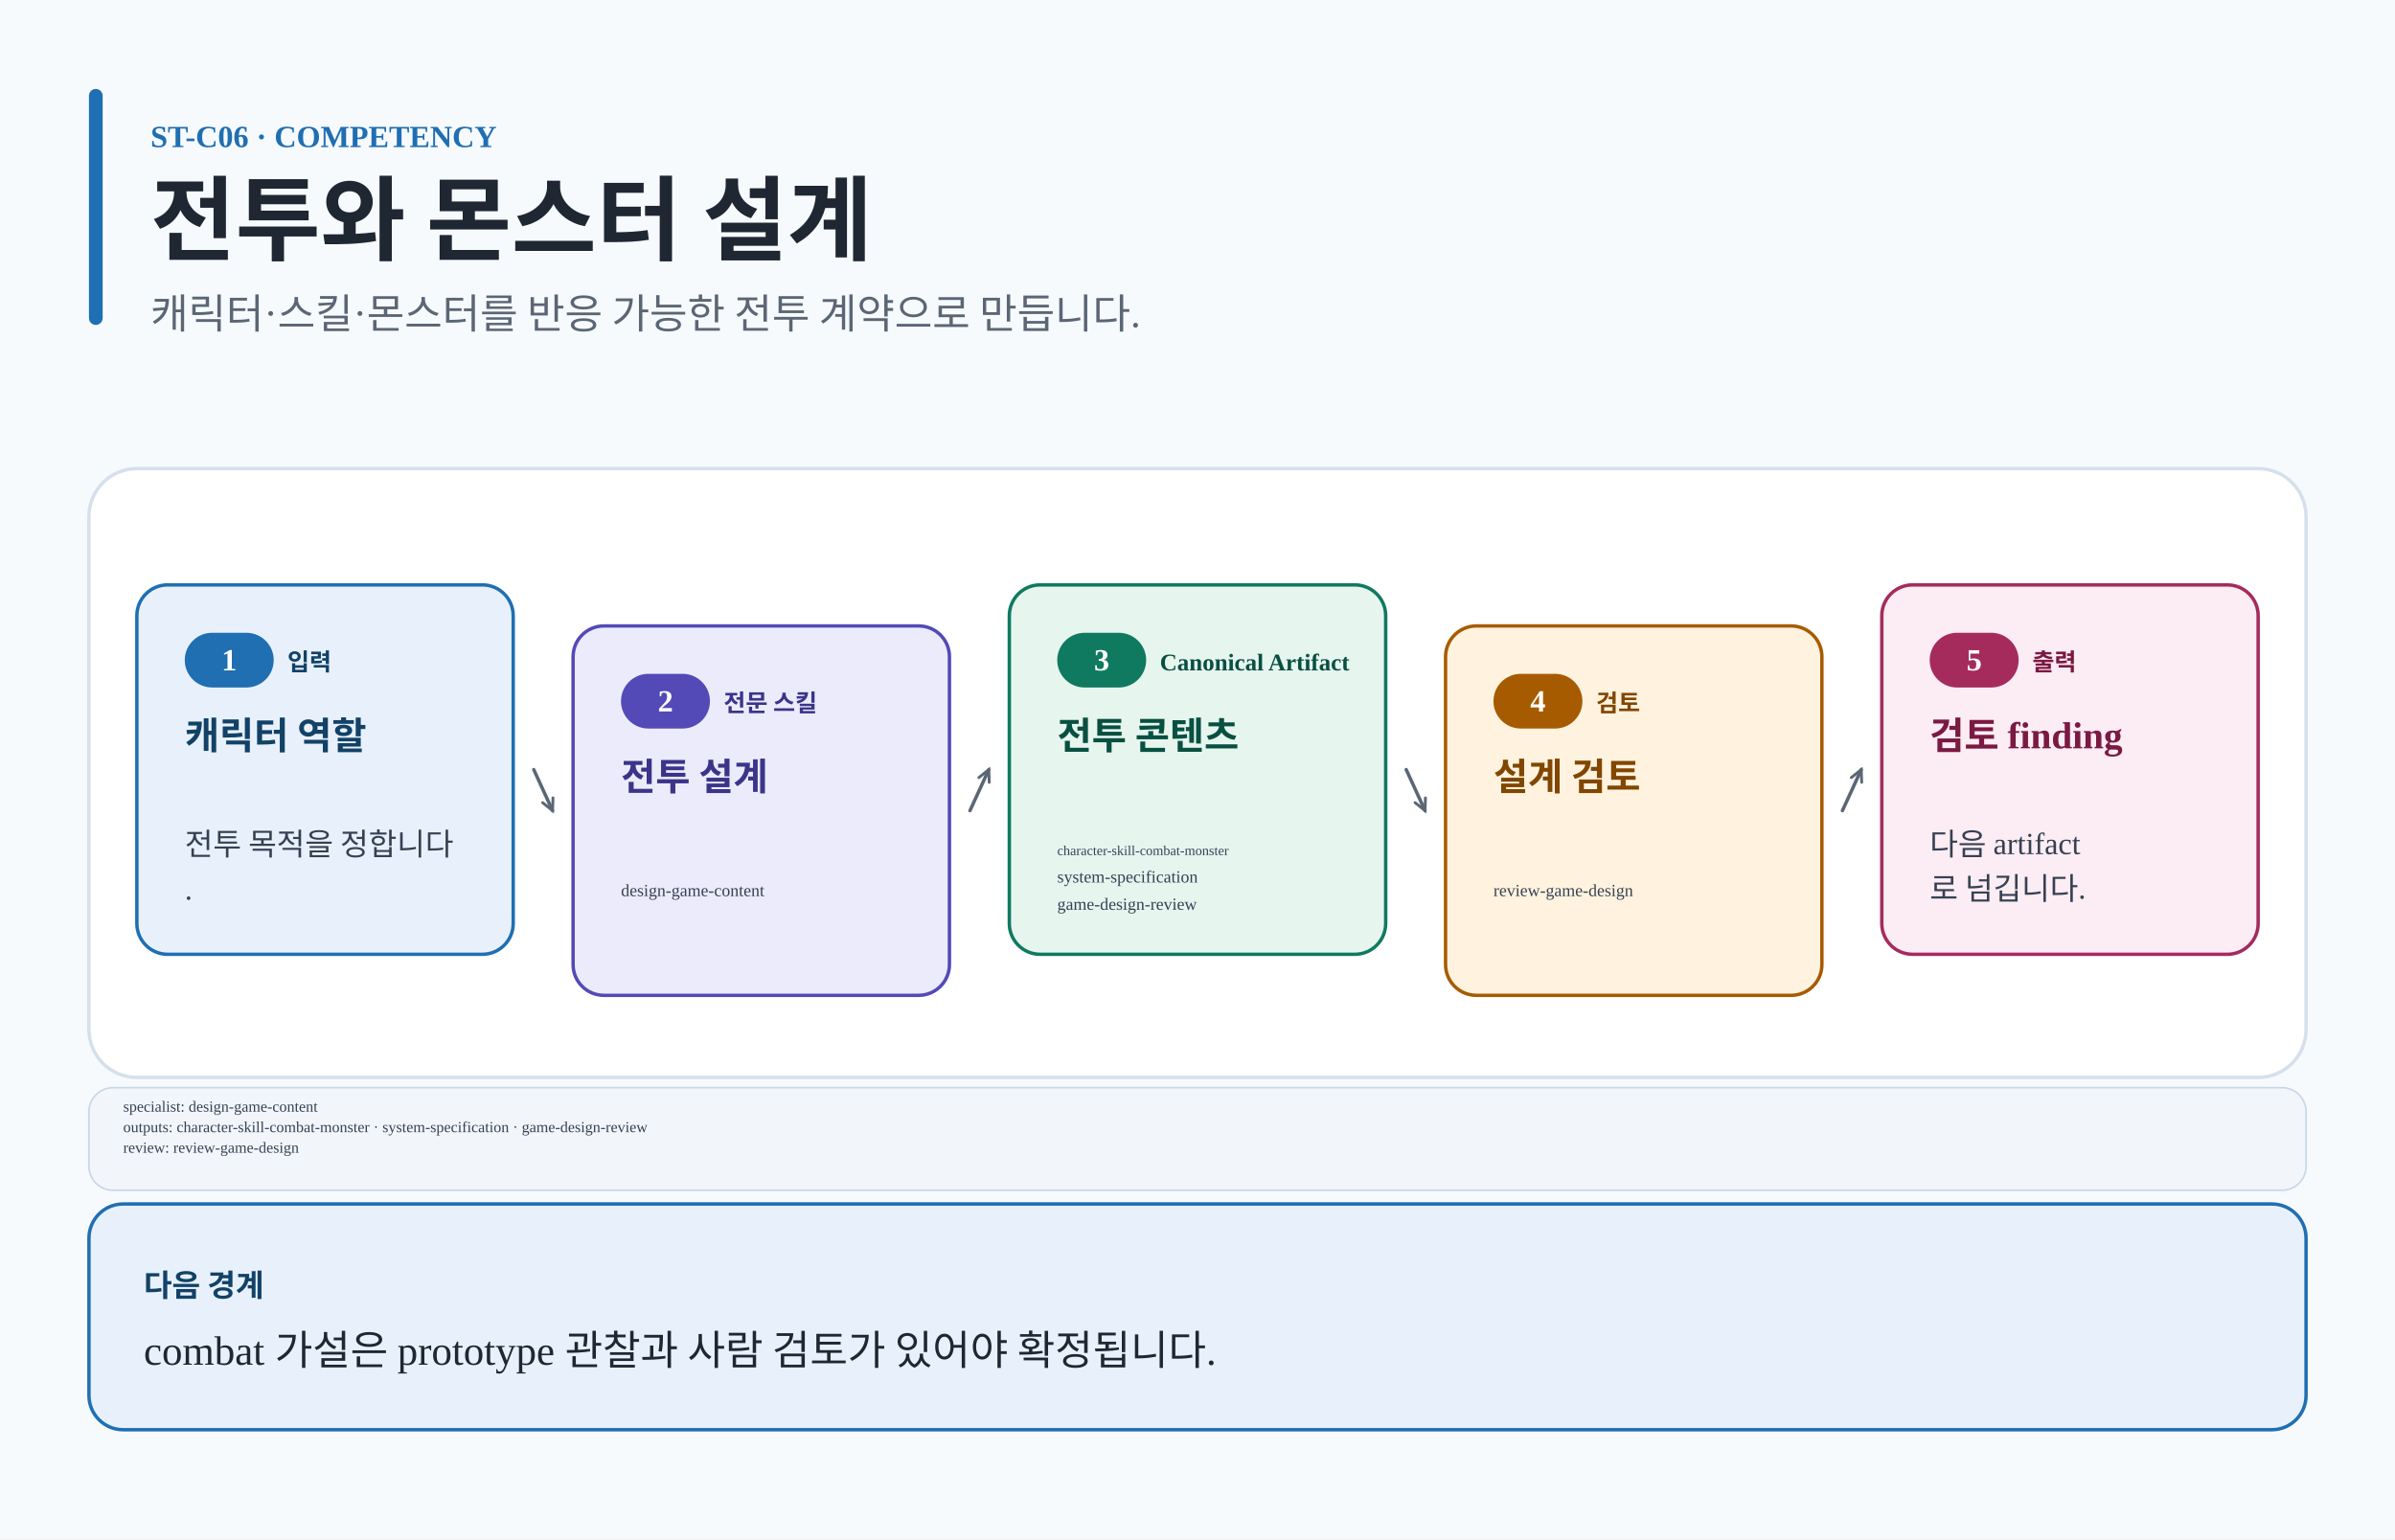
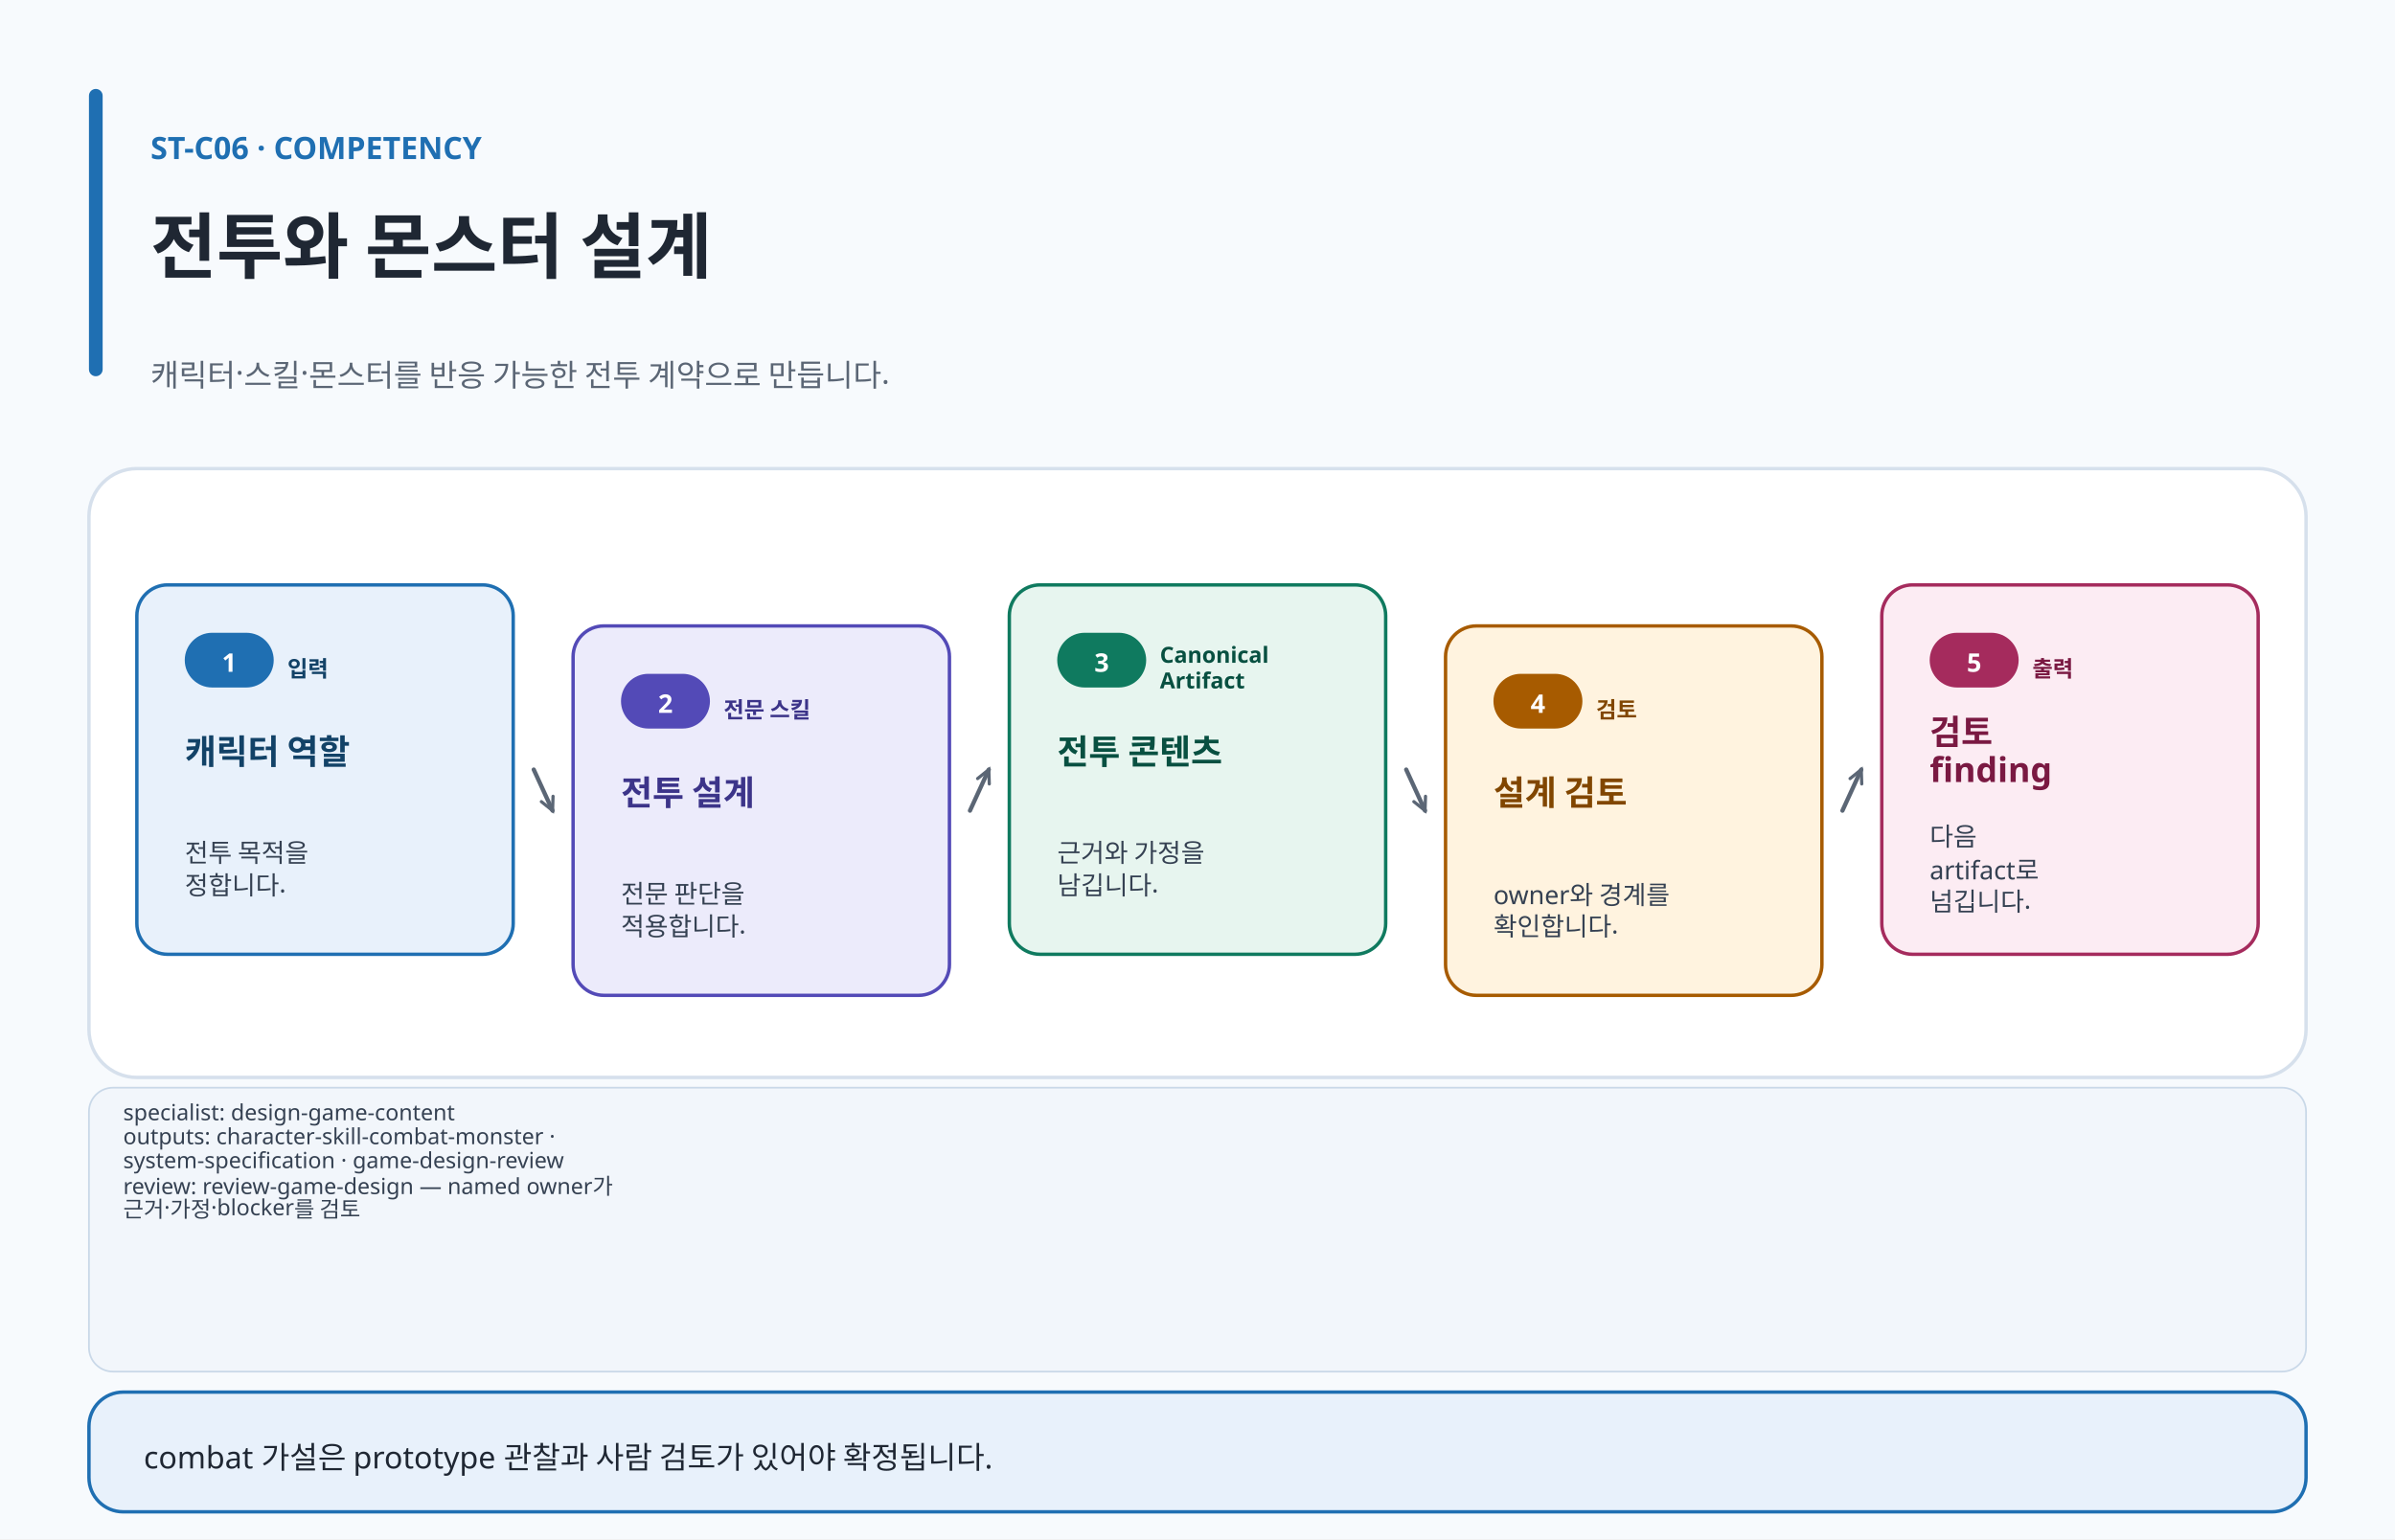
- <svg xmlns="http://www.w3.org/2000/svg" viewBox="0 0 1400 900" width="1400" height="900" role="img" aria-label="캐릭터와 스킬 및 전투와 몬스터 설계의 흐름">
+ <svg xmlns="http://www.w3.org/2000/svg" viewBox="0 0 1400 900" width="1400" height="900" role="img" aria-label="캐릭터와 스킬 및 전투와 몬스터 설계의 흐름" style="font-family:Pretendard,'Apple SD Gothic Neo','Malgun Gothic','Noto Sans KR',sans-serif">
  <defs>
-     <marker id="open-arrow" viewBox="0 0 12 12" refX="10" refY="6" markerWidth="10" markerHeight="10" markerUnits="userSpaceOnUse" orient="auto">
+     <marker id="open-arrow" viewBox="0 0 12 12" refX="10" refY="6" markerWidth="11.25" markerHeight="11.25" markerUnits="userSpaceOnUse" orient="auto">
      <path d="M 2 2 L 10 6 L 2 10" fill="none" stroke="#5B6675" stroke-width="2" stroke-linecap="round" />
    </marker>
  </defs>
  <rect width="1400" height="900" fill="#F7FAFD" />
-   <rect x="52" y="52" width="8" height="138" rx="4" fill="#1F6FB2" />
-   <text x="88" y="86" fill="#1F6FB2" font-size="18" font-weight="700">ST-C06 · COMPETENCY</text>
-   <text x="88" y="148" fill="#1F2733" font-size="54" font-weight="700">전투와 몬스터 설계</text>
-   <text x="88" y="192" fill="#5B6675" font-size="24">캐릭터·스킬·몬스터를 반응 가능한 전투 계약으로 만듭니다.</text>
+   <rect x="52" y="52" width="8" height="168" rx="4" fill="#1F6FB2" />
+   <text data-text-role="eyebrow" x="88" y="86" text-anchor="start" dominant-baseline="central" fill="#1F6FB2" font-size="18" font-weight="700">
+     <tspan x="88" dy="0">ST-C06 · COMPETENCY</tspan>
+   </text>
+   <text data-text-role="title" x="88" y="141" text-anchor="start" dominant-baseline="central" fill="#1F2733" font-size="42" font-weight="700">
+     <tspan x="88" dy="0">전투와 몬스터 설계</tspan>
+   </text>
+   <text data-text-role="description" x="88" y="218" text-anchor="start" dominant-baseline="central" fill="#5B6675" font-size="18" font-weight="400">
+     <tspan x="88" dy="0">캐릭터·스킬·몬스터를 반응 가능한 전투 계약으로 만듭니다.</tspan>
+   </text>
  <rect x="52" y="274" width="1296" height="356" rx="28" fill="#FFFFFF" stroke="#D6E0EC" stroke-width="2" />
-   <path d="M 312 450 L 323 474" fill="none" stroke="#5B6675" stroke-width="2" stroke-linecap="round" marker-end="url(#open-arrow)" />
-   <path d="M 567 474 L 578 450" fill="none" stroke="#5B6675" stroke-width="2" stroke-linecap="round" marker-end="url(#open-arrow)" />
-   <path d="M 822 450 L 833 474" fill="none" stroke="#5B6675" stroke-width="2" stroke-linecap="round" marker-end="url(#open-arrow)" />
-   <path d="M 1077 474 L 1088 450" fill="none" stroke="#5B6675" stroke-width="2" stroke-linecap="round" marker-end="url(#open-arrow)" />
+   <path d="M 312 450 L 323 474" fill="none" stroke="#5B6675" stroke-width="2.5" stroke-linecap="round" marker-end="url(#open-arrow)" />
+   <path d="M 567 474 L 578 450" fill="none" stroke="#5B6675" stroke-width="2.5" stroke-linecap="round" marker-end="url(#open-arrow)" />
+   <path d="M 822 450 L 833 474" fill="none" stroke="#5B6675" stroke-width="2.5" stroke-linecap="round" marker-end="url(#open-arrow)" />
+   <path d="M 1077 474 L 1088 450" fill="none" stroke="#5B6675" stroke-width="2.5" stroke-linecap="round" marker-end="url(#open-arrow)" />
  <g aria-label="읽기 순서 1: 캐릭터 역할">
    <rect x="80" y="342" width="220" height="216" rx="18" fill="#E8F1FB" stroke="#1F6FB2" stroke-width="2" />
    <rect x="108" y="370" width="52" height="32" rx="16" fill="#1F6FB2" />
-     <text x="134" y="392" text-anchor="middle" fill="#FFFFFF" font-size="18" font-weight="700">1</text>
-     <text x="168" y="392" fill="#124267" font-size="14" font-weight="700">입력</text>
-     <text x="108" y="438" fill="#124267" font-size="22" font-weight="700">캐릭터 역할</text>
-     <text x="108" y="500" fill="#354152" font-size="18" font-weight="400">전투 목적을 정합니다</text>
-     <text x="108" y="526" fill="#354152" font-size="18" font-weight="400">.</text>
+     <text data-text-role="caption" x="134" y="387" text-anchor="middle" dominant-baseline="central" fill="#FFFFFF" font-size="15" font-weight="700">
+       <tspan x="134" dy="0">1</tspan>
+     </text>
+     <text data-text-role="caption" x="168" y="390" text-anchor="start" dominant-baseline="central" fill="#124267" font-size="13" font-weight="700">
+       <tspan x="168" dy="0">입력</tspan>
+     </text>
+     <text data-text-role="card-title" x="108" y="438" text-anchor="start" dominant-baseline="central" fill="#124267" font-size="20" font-weight="700">
+       <tspan x="108" dy="0">캐릭터 역할</tspan>
+     </text>
+     <text data-text-role="card-body" x="108" y="497.5" text-anchor="start" dominant-baseline="central" fill="#354152" font-size="15" font-weight="400">
+       <tspan x="108" dy="0">전투 목적을</tspan>
+       <tspan x="108" dy="19">정합니다.</tspan>
+     </text>
  </g>
  <g aria-label="읽기 순서 2: 전투 설계">
    <rect x="335" y="366" width="220" height="216" rx="18" fill="#ECEBFB" stroke="#534AB7" stroke-width="2" />
    <rect x="363" y="394" width="52" height="32" rx="16" fill="#534AB7" />
-     <text x="389" y="416" text-anchor="middle" fill="#FFFFFF" font-size="18" font-weight="700">2</text>
-     <text x="423" y="416" fill="#3C3489" font-size="14" font-weight="700">전문 스킬</text>
-     <text x="363" y="462" fill="#3C3489" font-size="22" font-weight="700">전투 설계</text>
-     <text x="363" y="524" fill="#354152" font-size="10" textLength="164" lengthAdjust="spacingAndGlyphs">design-game-content</text>
+     <text data-text-role="caption" x="389" y="411" text-anchor="middle" dominant-baseline="central" fill="#FFFFFF" font-size="15" font-weight="700">
+       <tspan x="389" dy="0">2</tspan>
+     </text>
+     <text data-text-role="caption" x="423" y="414" text-anchor="start" dominant-baseline="central" fill="#3C3489" font-size="13" font-weight="700">
+       <tspan x="423" dy="0">전문 스킬</tspan>
+     </text>
+     <text data-text-role="card-title" x="363" y="462" text-anchor="start" dominant-baseline="central" fill="#3C3489" font-size="20" font-weight="700">
+       <tspan x="363" dy="0">전투 설계</tspan>
+     </text>
+     <text data-text-role="card-body" x="363" y="521.5" text-anchor="start" dominant-baseline="central" fill="#354152" font-size="15" font-weight="400">
+       <tspan x="363" dy="0">전문 판단을</tspan>
+       <tspan x="363" dy="19">적용합니다.</tspan>
+     </text>
  </g>
  <g aria-label="읽기 순서 3: 전투 콘텐츠">
    <rect x="590" y="342" width="220" height="216" rx="18" fill="#E7F5EF" stroke="#0F7A5F" stroke-width="2" />
    <rect x="618" y="370" width="52" height="32" rx="16" fill="#0F7A5F" />
-     <text x="644" y="392" text-anchor="middle" fill="#FFFFFF" font-size="18" font-weight="700">3</text>
-     <text x="678" y="392" fill="#085041" font-size="14" font-weight="700">Canonical Artifact</text>
-     <text x="618" y="438" fill="#085041" font-size="22" font-weight="700">전투 콘텐츠</text>
-     <text x="618" y="500" fill="#354152" font-size="8" textLength="164" lengthAdjust="spacingAndGlyphs">character-skill-combat-monster</text>
-     <text x="618" y="516" fill="#354152" font-size="10" textLength="164" lengthAdjust="spacingAndGlyphs">system-specification</text>
-     <text x="618" y="532" fill="#354152" font-size="10" textLength="164" lengthAdjust="spacingAndGlyphs">game-design-review</text>
+     <text data-text-role="caption" x="644" y="387" text-anchor="middle" dominant-baseline="central" fill="#FFFFFF" font-size="15" font-weight="700">
+       <tspan x="644" dy="0">3</tspan>
+     </text>
+     <text data-text-role="caption" x="678" y="382.5" text-anchor="start" dominant-baseline="central" fill="#085041" font-size="13" font-weight="700">
+       <tspan x="678" dy="0">Canonical</tspan>
+       <tspan x="678" dy="15">Artifact</tspan>
+     </text>
+     <text data-text-role="card-title" x="618" y="438" text-anchor="start" dominant-baseline="central" fill="#085041" font-size="20" font-weight="700">
+       <tspan x="618" dy="0">전투 콘텐츠</tspan>
+     </text>
+     <text data-text-role="card-body" x="618" y="497.5" text-anchor="start" dominant-baseline="central" fill="#354152" font-size="15" font-weight="400">
+       <tspan x="618" dy="0">근거와 가정을</tspan>
+       <tspan x="618" dy="19">남깁니다.</tspan>
+     </text>
  </g>
  <g aria-label="읽기 순서 4: 설계 검토">
    <rect x="845" y="366" width="220" height="216" rx="18" fill="#FFF3DF" stroke="#A75B00" stroke-width="2" />
    <rect x="873" y="394" width="52" height="32" rx="16" fill="#A75B00" />
-     <text x="899" y="416" text-anchor="middle" fill="#FFFFFF" font-size="18" font-weight="700">4</text>
-     <text x="933" y="416" fill="#814600" font-size="14" font-weight="700">검토</text>
-     <text x="873" y="462" fill="#814600" font-size="22" font-weight="700">설계 검토</text>
-     <text x="873" y="524" fill="#354152" font-size="10" textLength="164" lengthAdjust="spacingAndGlyphs">review-game-design</text>
+     <text data-text-role="caption" x="899" y="411" text-anchor="middle" dominant-baseline="central" fill="#FFFFFF" font-size="15" font-weight="700">
+       <tspan x="899" dy="0">4</tspan>
+     </text>
+     <text data-text-role="caption" x="933" y="414" text-anchor="start" dominant-baseline="central" fill="#814600" font-size="13" font-weight="700">
+       <tspan x="933" dy="0">검토</tspan>
+     </text>
+     <text data-text-role="card-title" x="873" y="462" text-anchor="start" dominant-baseline="central" fill="#814600" font-size="20" font-weight="700">
+       <tspan x="873" dy="0">설계 검토</tspan>
+     </text>
+     <text data-text-role="card-body" x="873" y="521.5" text-anchor="start" dominant-baseline="central" fill="#354152" font-size="15" font-weight="400">
+       <tspan x="873" dy="0">owner와 경계를</tspan>
+       <tspan x="873" dy="19">확인합니다.</tspan>
+     </text>
  </g>
  <g aria-label="읽기 순서 5: 검토 finding">
    <rect x="1100" y="342" width="220" height="216" rx="18" fill="#FCECF3" stroke="#A52B5D" stroke-width="2" />
    <rect x="1128" y="370" width="52" height="32" rx="16" fill="#A52B5D" />
-     <text x="1154" y="392" text-anchor="middle" fill="#FFFFFF" font-size="18" font-weight="700">5</text>
-     <text x="1188" y="392" fill="#7A1942" font-size="14" font-weight="700">출력</text>
-     <text x="1128" y="438" fill="#7A1942" font-size="22" font-weight="700">검토 finding</text>
-     <text x="1128" y="500" fill="#354152" font-size="18" font-weight="400">다음 artifact</text>
-     <text x="1128" y="526" fill="#354152" font-size="18" font-weight="400">로 넘깁니다.</text>
+     <text data-text-role="caption" x="1154" y="387" text-anchor="middle" dominant-baseline="central" fill="#FFFFFF" font-size="15" font-weight="700">
+       <tspan x="1154" dy="0">5</tspan>
+     </text>
+     <text data-text-role="caption" x="1188" y="390" text-anchor="start" dominant-baseline="central" fill="#7A1942" font-size="13" font-weight="700">
+       <tspan x="1188" dy="0">출력</tspan>
+     </text>
+     <text data-text-role="card-title" x="1128" y="426.5" text-anchor="start" dominant-baseline="central" fill="#7A1942" font-size="20" font-weight="700">
+       <tspan x="1128" dy="0">검토</tspan>
+       <tspan x="1128" dy="23">finding</tspan>
+     </text>
+     <text data-text-role="card-body" x="1128" y="488" text-anchor="start" dominant-baseline="central" fill="#354152" font-size="15" font-weight="400">
+       <tspan x="1128" dy="0">다음</tspan>
+       <tspan x="1128" dy="19">artifact로</tspan>
+       <tspan x="1128" dy="19">넘깁니다.</tspan>
+     </text>
  </g>
-   <rect x="52" y="636" width="1296" height="60" rx="14" fill="#F2F6FB" stroke="#C9D8E8" stroke-width="1" />
-   <text x="72" y="650" fill="#354152" font-size="9">specialist: design-game-content</text>
-   <text x="72" y="662" fill="#354152" font-size="9">outputs: character-skill-combat-monster · system-specification · game-design-review</text>
-   <text x="72" y="674" fill="#354152" font-size="9">review: review-game-design</text>
-   <rect x="52" y="704" width="1296" height="132" rx="20" fill="#E8F1FB" stroke="#1F6FB2" stroke-width="2" />
-   <text x="84" y="758" fill="#124267" font-size="18" font-weight="700">다음 경계</text>
-   <text x="84" y="798" fill="#1F2733" font-size="24">combat 가설은 prototype 관찰과 사람 검토가 있어야 확정됩니다.</text>
+   <rect x="52" y="636" width="1296" height="166" rx="14" fill="#F2F6FB" stroke="#C9D8E8" stroke-width="1" />
+   <text data-text-role="semantic-rail" x="72" y="650" text-anchor="start" dominant-baseline="central" fill="#354152" font-size="13" font-weight="400">
+     <tspan x="72" dy="0">specialist: design-game-content</tspan>
+   </text>
+   <text data-text-role="semantic-rail" x="72" y="664" text-anchor="start" dominant-baseline="central" fill="#354152" font-size="13" font-weight="400">
+     <tspan x="72" dy="0">outputs: character-skill-combat-monster ·</tspan>
+     <tspan x="72" dy="14">system-specification · game-design-review</tspan>
+   </text>
+   <text data-text-role="semantic-rail" x="72" y="692" text-anchor="start" dominant-baseline="central" fill="#354152" font-size="13" font-weight="400">
+     <tspan x="72" dy="0">review: review-game-design — named owner가</tspan>
+     <tspan x="72" dy="14">근거·가정·blocker를 검토</tspan>
+   </text>
+   <rect x="52" y="814" width="1296" height="70" rx="20" fill="#E8F1FB" stroke="#1F6FB2" stroke-width="2" />
+   <text data-text-role="footer" x="84" y="850" text-anchor="start" dominant-baseline="central" fill="#1F2733" font-size="18" font-weight="400">
+     <tspan x="84" dy="0">combat 가설은 prototype 관찰과 사람 검토가 있어야 확정됩니다.</tspan>
+   </text>
</svg>
